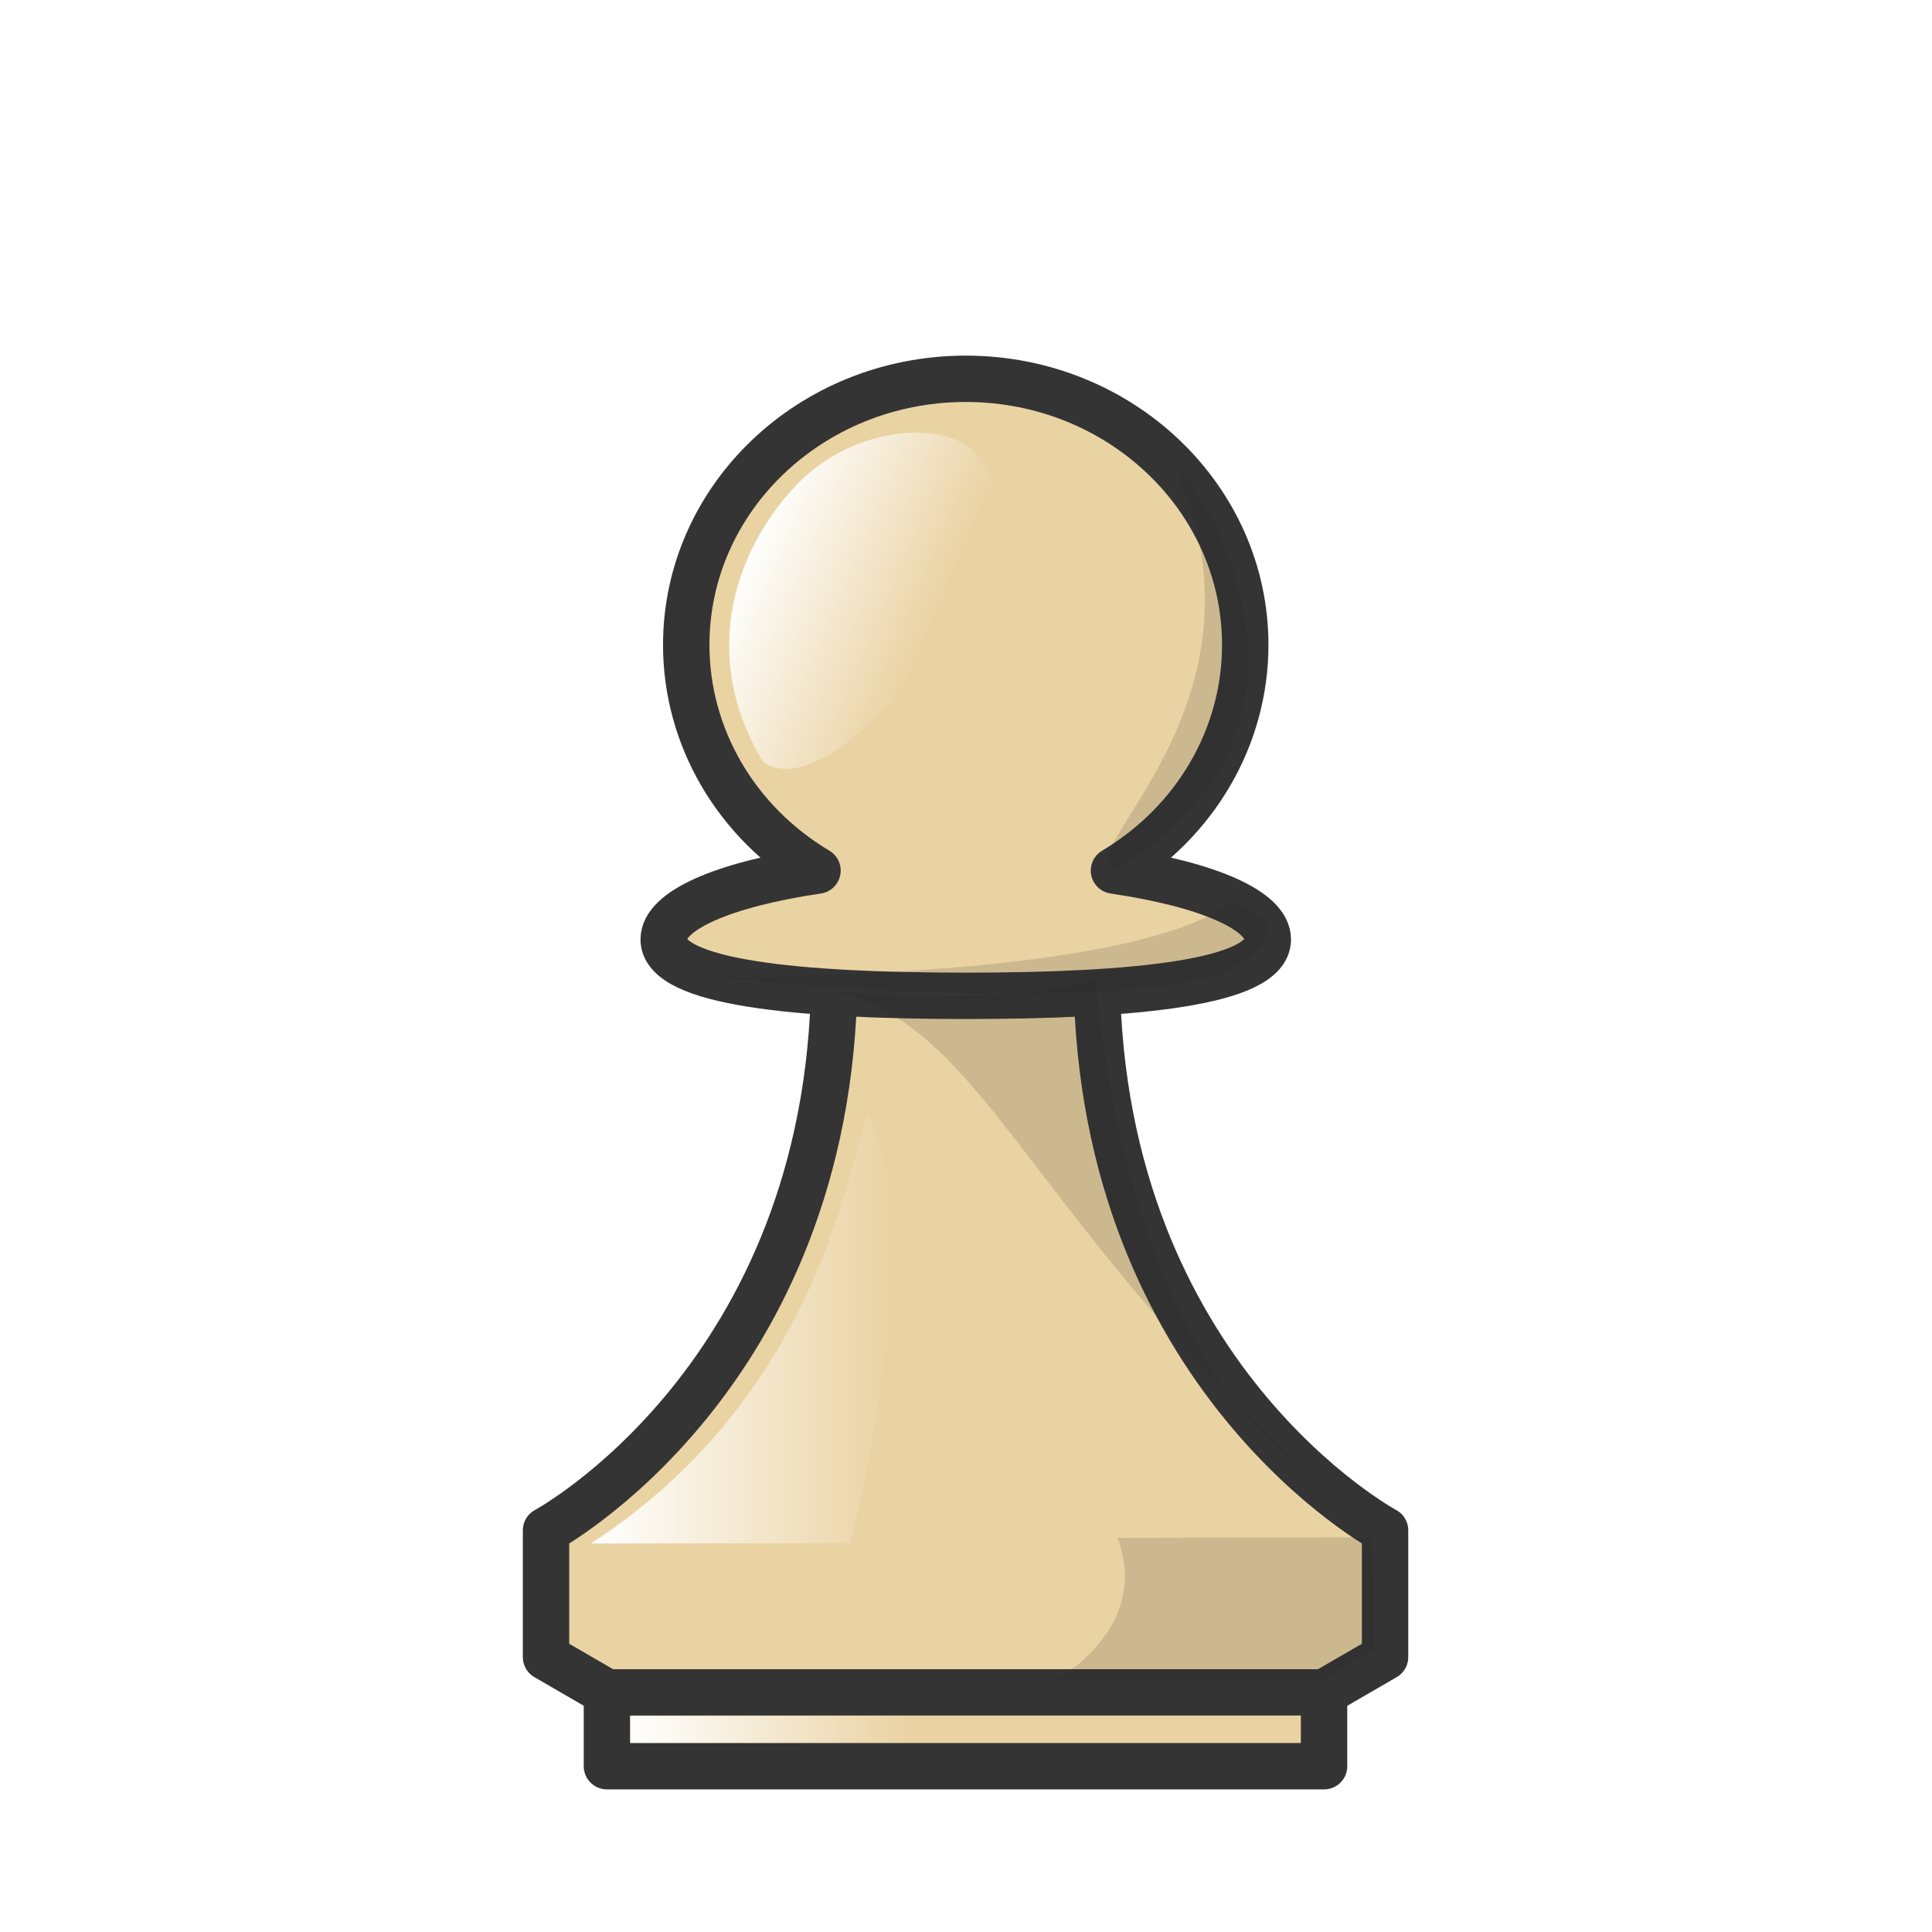
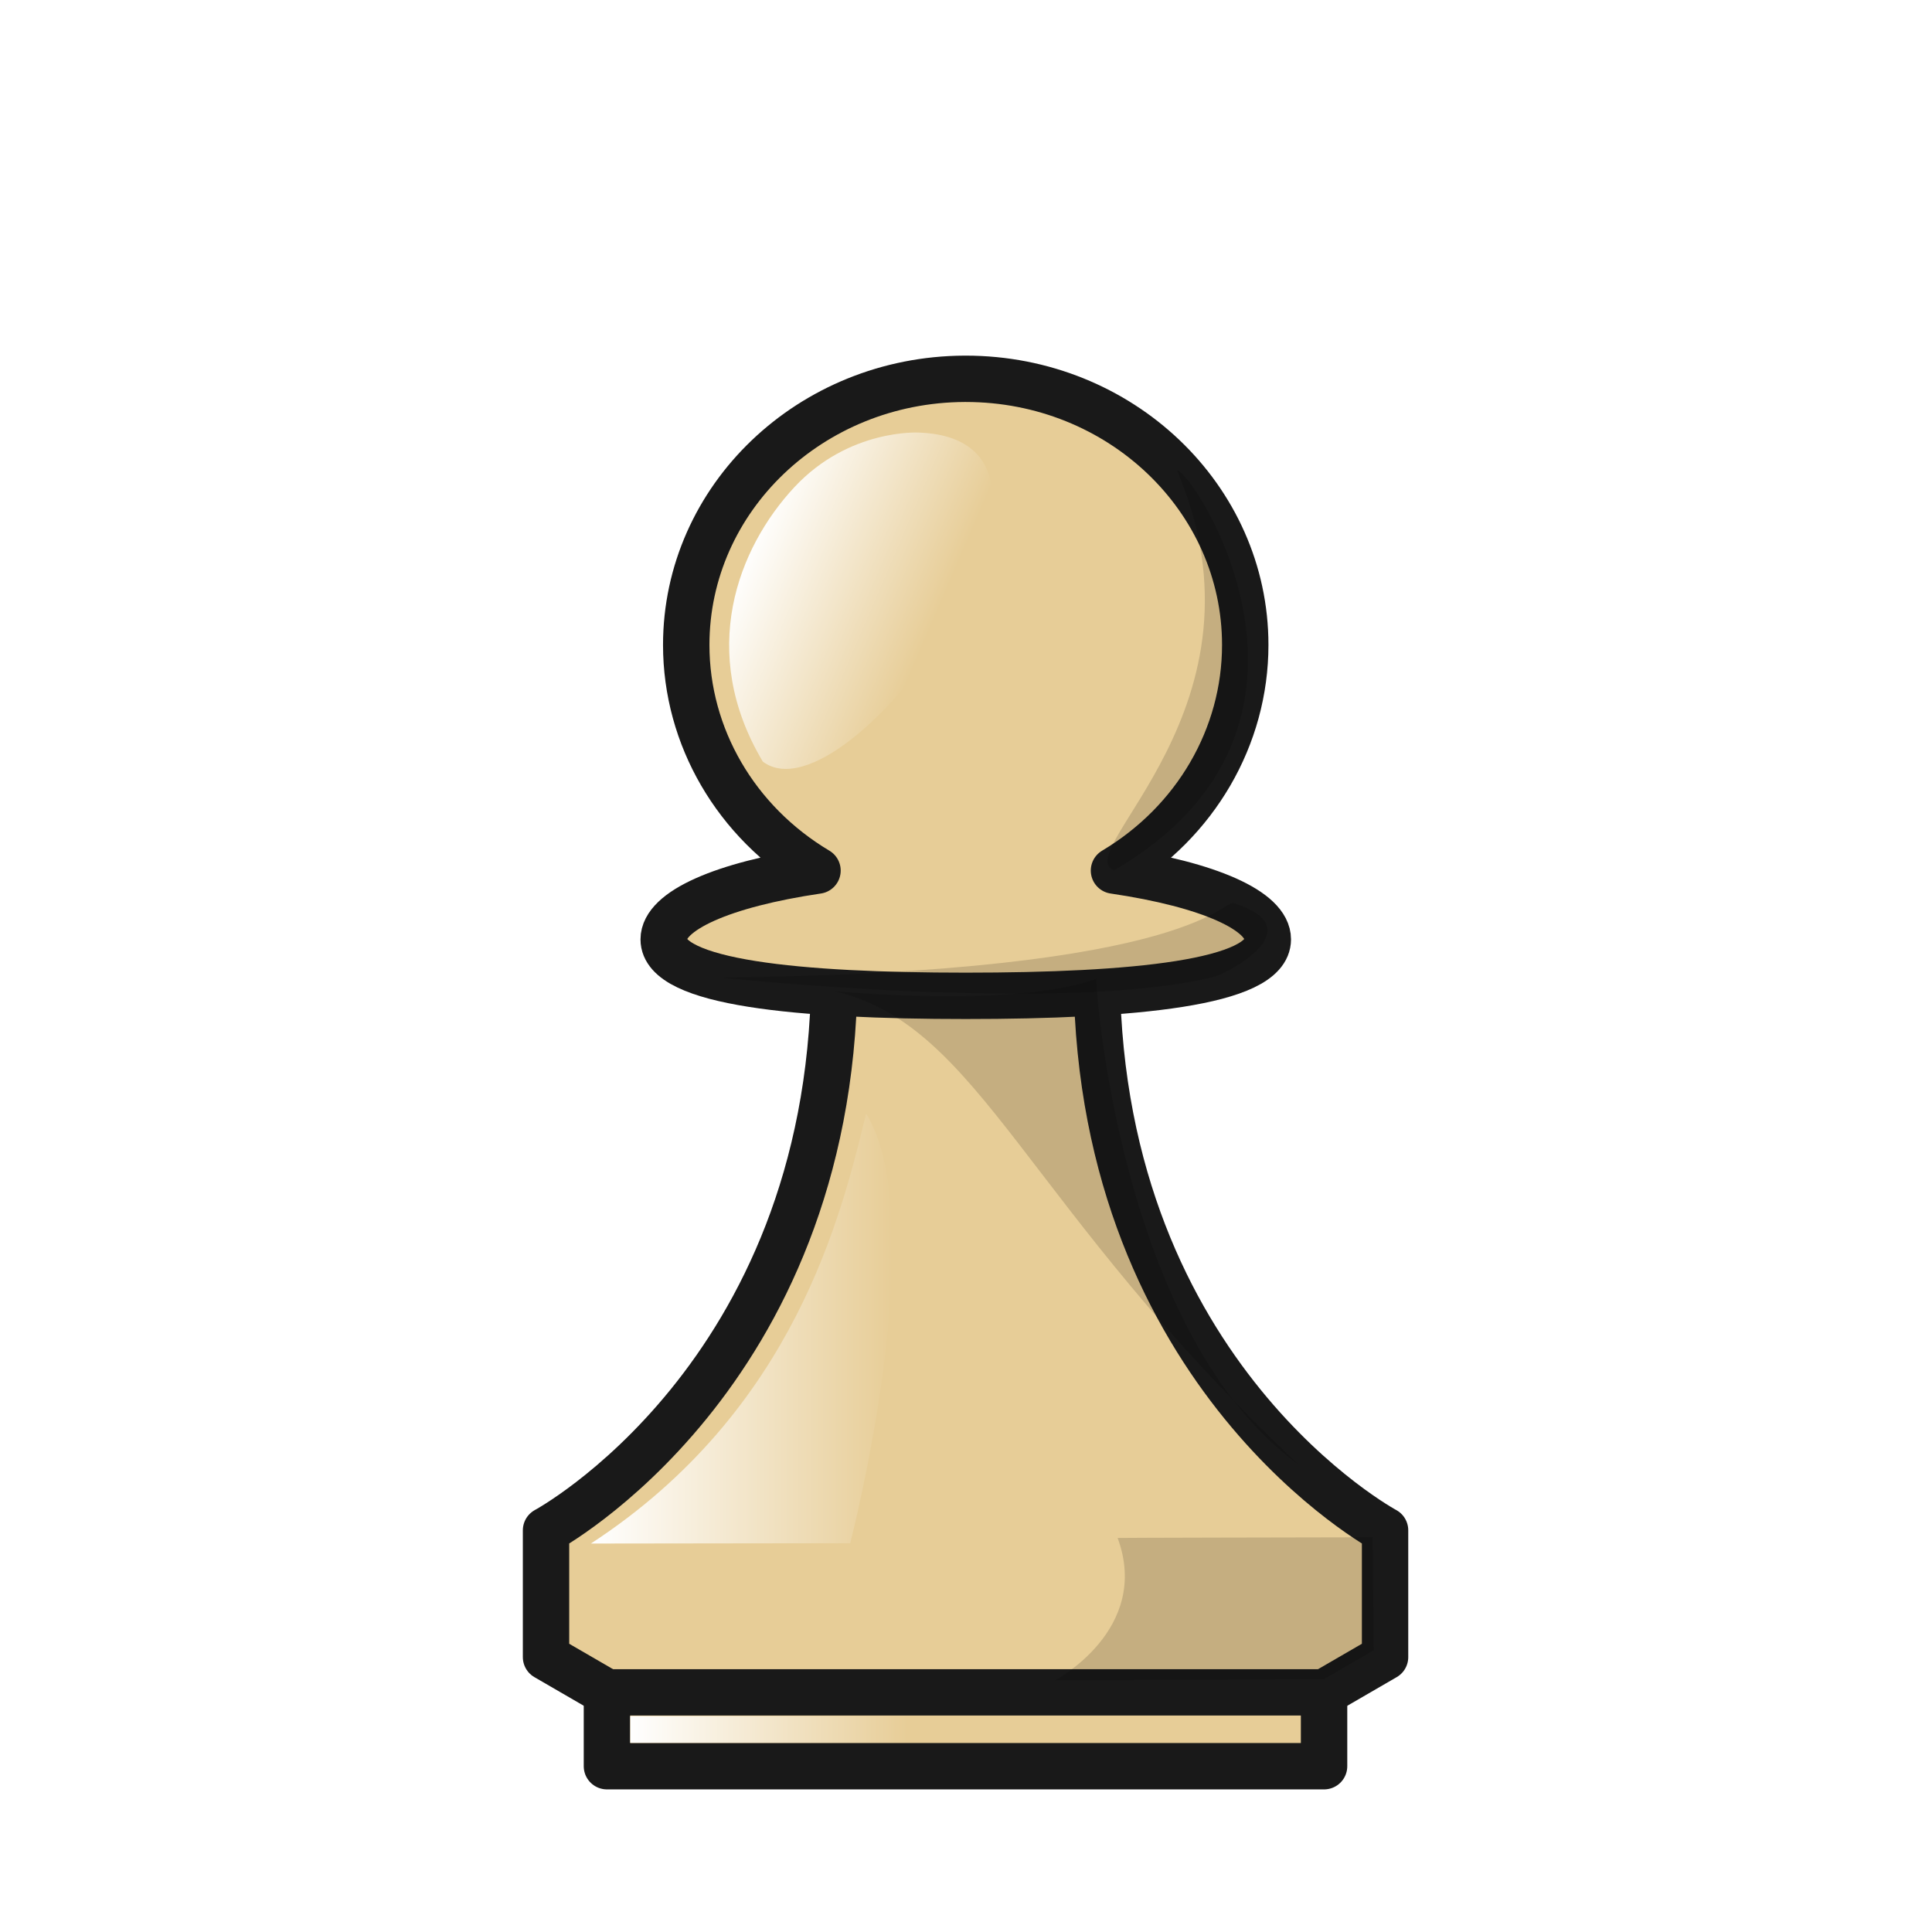
<svg xmlns="http://www.w3.org/2000/svg" xmlns:xlink="http://www.w3.org/1999/xlink" width="50mm" height="50mm" clip-rule="evenodd" fill-rule="evenodd" image-rendering="optimizeQuality" shape-rendering="geometricPrecision" text-rendering="geometricPrecision" version="1.1" viewBox="0 0 50 50">
  <defs>
    <linearGradient id="linearGradient3197" x1="318.32" x2="324.86" y1="-327.52" y2="-327.52" gradientUnits="userSpaceOnUse" xlink:href="#linearGradient2334" />
    <linearGradient id="linearGradient2334">
      <stop stop-color="#fff" offset="0" />
      <stop stop-color="#fff" stop-opacity="0" offset="1" />
    </linearGradient>
    <linearGradient id="linearGradient3199" x1="317.4" x2="324.5" y1="-336.99" y2="-336.99" gradientUnits="userSpaceOnUse" xlink:href="#linearGradient2334" />
    <linearGradient id="linearGradient3201" x1="320.17" x2="324.51" y1="-354.41" y2="-352.55" gradientTransform="translate(.48196)" gradientUnits="userSpaceOnUse" xlink:href="#linearGradient2334" />
  </defs>
-   <g transform="translate(-299.27 412.32)" opacity=".88">
-     <g transform="matrix(1.0979 0 0 1.0966 -33.902 -8.3985)" opacity="1" stroke-width=".911">
+   <g transform="translate(-299.27 412.32)">
+     <g transform="matrix(1.0979 0 0 1.0966 -33.902 -8.3985)" stroke-width=".911">
      <g fill="#e7cd97" stroke="#191919" stroke-linejoin="round" stroke-width="1.094">
        <path d="m323.13-345.24c-0.106 9.418-6.796 13.016-6.796 13.016v2.992l1.437 0.834h16.904l1.437-0.834v-2.992s-6.691-3.598-6.796-13.016h-3.093z" stroke-width="1.093" />
        <path d="m326.2-359.4c-3.628 0.015-6.561 2.822-6.561 6.281-1e-5 2.165 1.169 4.177 3.094 5.325-2.24 0.33-3.625 0.951-3.625 1.623-7.5e-4 1.029 3.187 1.333 7.12 1.333 3.933 0 7.121-0.304 7.12-1.333-2.1e-4 -0.673-1.386-1.293-3.626-1.623 1.925-1.148 3.094-3.16 3.094-5.325-2e-5 -3.469-2.95-6.281-6.588-6.281-9e-3 -2e-5 -0.019-2e-5 -0.028 0z" stroke-linecap="round" style="paint-order:markers fill stroke" />
        <path d="m317.77-328.4v1.743h16.904v-1.743z" clip-rule="evenodd" fill-rule="evenodd" image-rendering="optimizeQuality" shape-rendering="geometricPrecision" stroke-linecap="round" style="paint-order:normal" />
      </g>
-       <rect x="318.32" y="-327.84" width="6.545" height=".631" ry="0" clip-rule="evenodd" fill="url(#linearGradient3197)" fill-rule="evenodd" image-rendering="optimizeQuality" opacity="1" shape-rendering="geometricPrecision" stroke-width=".638" style="paint-order:markers fill stroke" />
-       <path d="m323.88-342.06c-0.578 2.362-1.672 7.001-6.488 10.148l6.112-8e-3s1.96-7.566 0.376-10.14z" fill="url(#linearGradient3199)" opacity="1" />
+       <rect x="318.32" y="-327.84" width="6.545" height=".631" ry="0" clip-rule="evenodd" fill="url(#linearGradient3197)" fill-rule="evenodd" image-rendering="optimizeQuality" shape-rendering="geometricPrecision" stroke-width=".638" style="paint-order:markers fill stroke" />
+       <path d="m323.88-342.06c-0.578 2.362-1.672 7.001-6.488 10.148l6.112-8e-3s1.96-7.566 0.376-10.14z" fill="url(#linearGradient3199)" />
      <path d="m334.08-333.77c-4.244-3.064-4.816-11.458-4.769-11.471-1.953 0.705-6.191 0.29-6.191 0.29 3.485 0.811 4.465 5.06 10.96 11.181z" opacity=".15" />
-       <path d="m325.15-358.13c-0.047-6e-3 -1.68-0.089-2.961 1.287-1.333 1.432-2.287 3.89-0.744 6.478 2.032 1.52 8.464-7.557 3.705-7.765z" fill="url(#linearGradient3201)" opacity="1" />
+       <path d="m325.15-358.13c-0.047-6e-3 -1.68-0.089-2.961 1.287-1.333 1.432-2.287 3.89-0.744 6.478 2.032 1.52 8.464-7.557 3.705-7.765z" fill="url(#linearGradient3201)" />
      <path d="m335.82-332.06 0.027 2.666-1.177 0.683-6.34 0.028s2.276-1.198 1.478-3.361c-7.5e-4 -4e-3 4.353-0.013 6.012-0.016z" opacity=".15" />
      <path d="m331.21-357.23c0.308-0.09 4.4 6.01-1.49 9.433-1.058-0.448 3.861-3.867 1.49-9.433z" opacity=".15" />
      <path d="m320.43-345.27s8.13 0.869 11.66-0.019c0.329-0.096 2.32-1.132 0.477-1.73-0.258-0.172-0.74 1.633-12.137 1.749z" opacity=".15" />
    </g>
  </g>
</svg>
